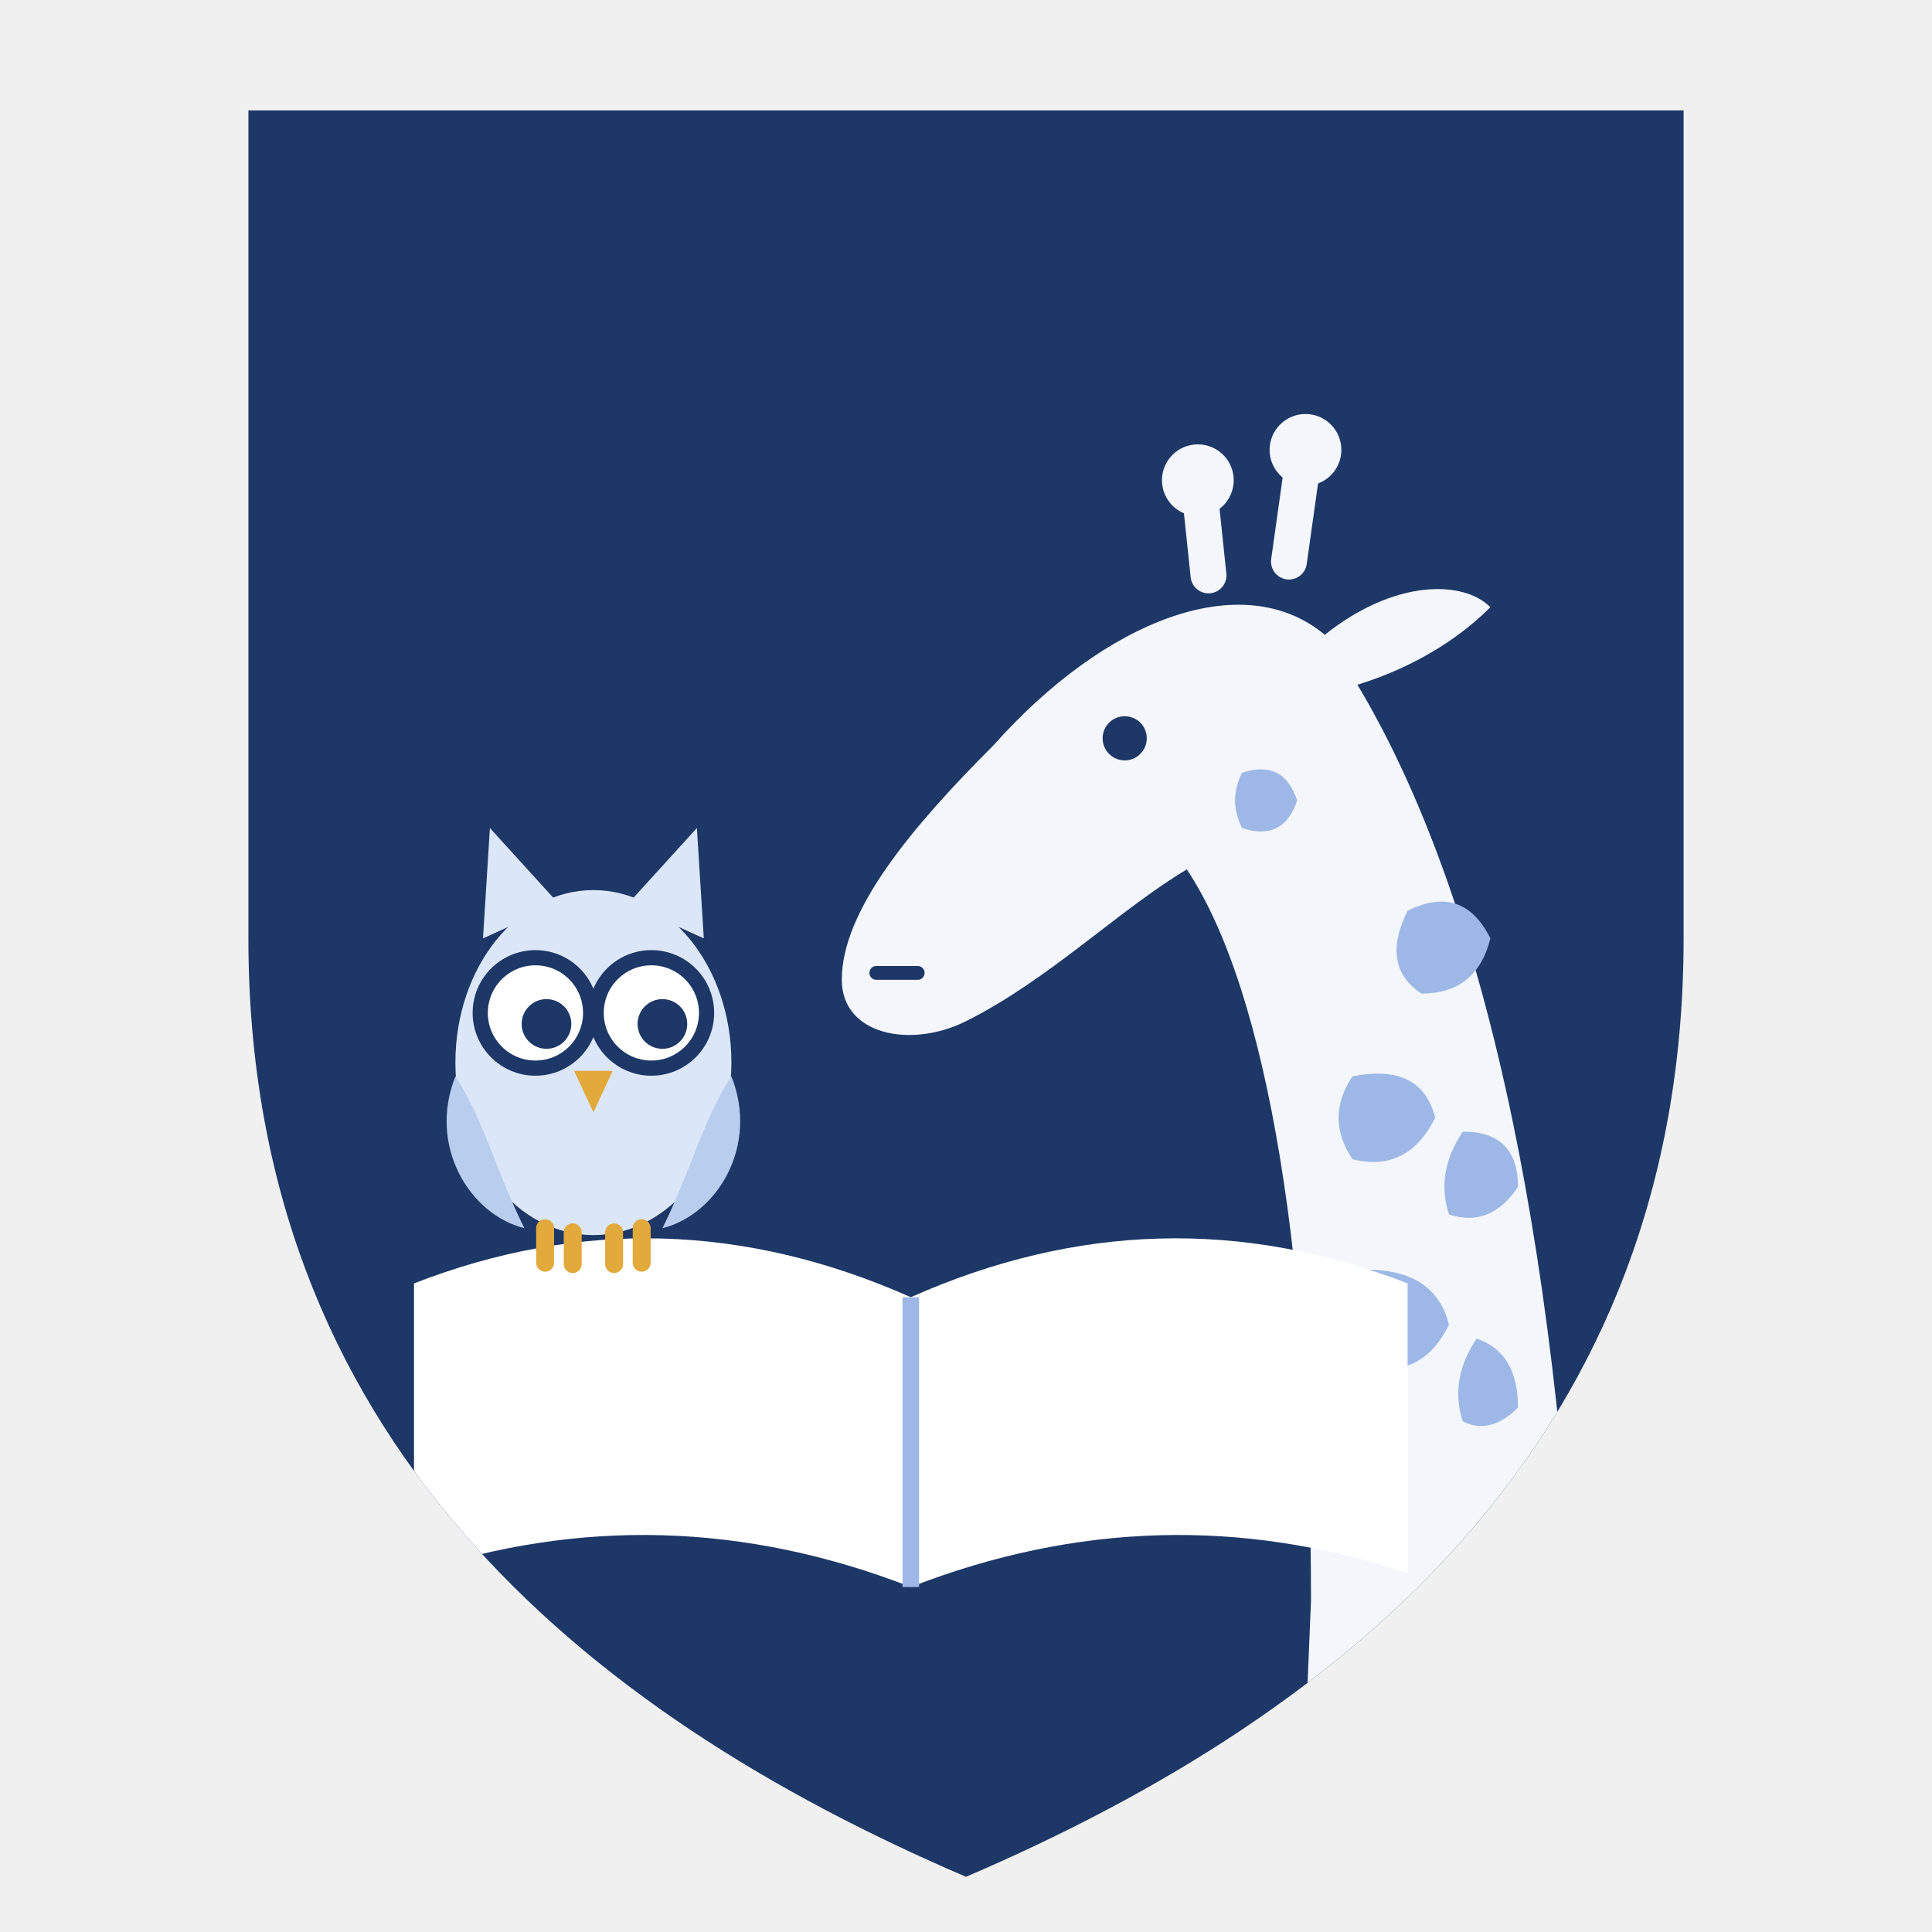
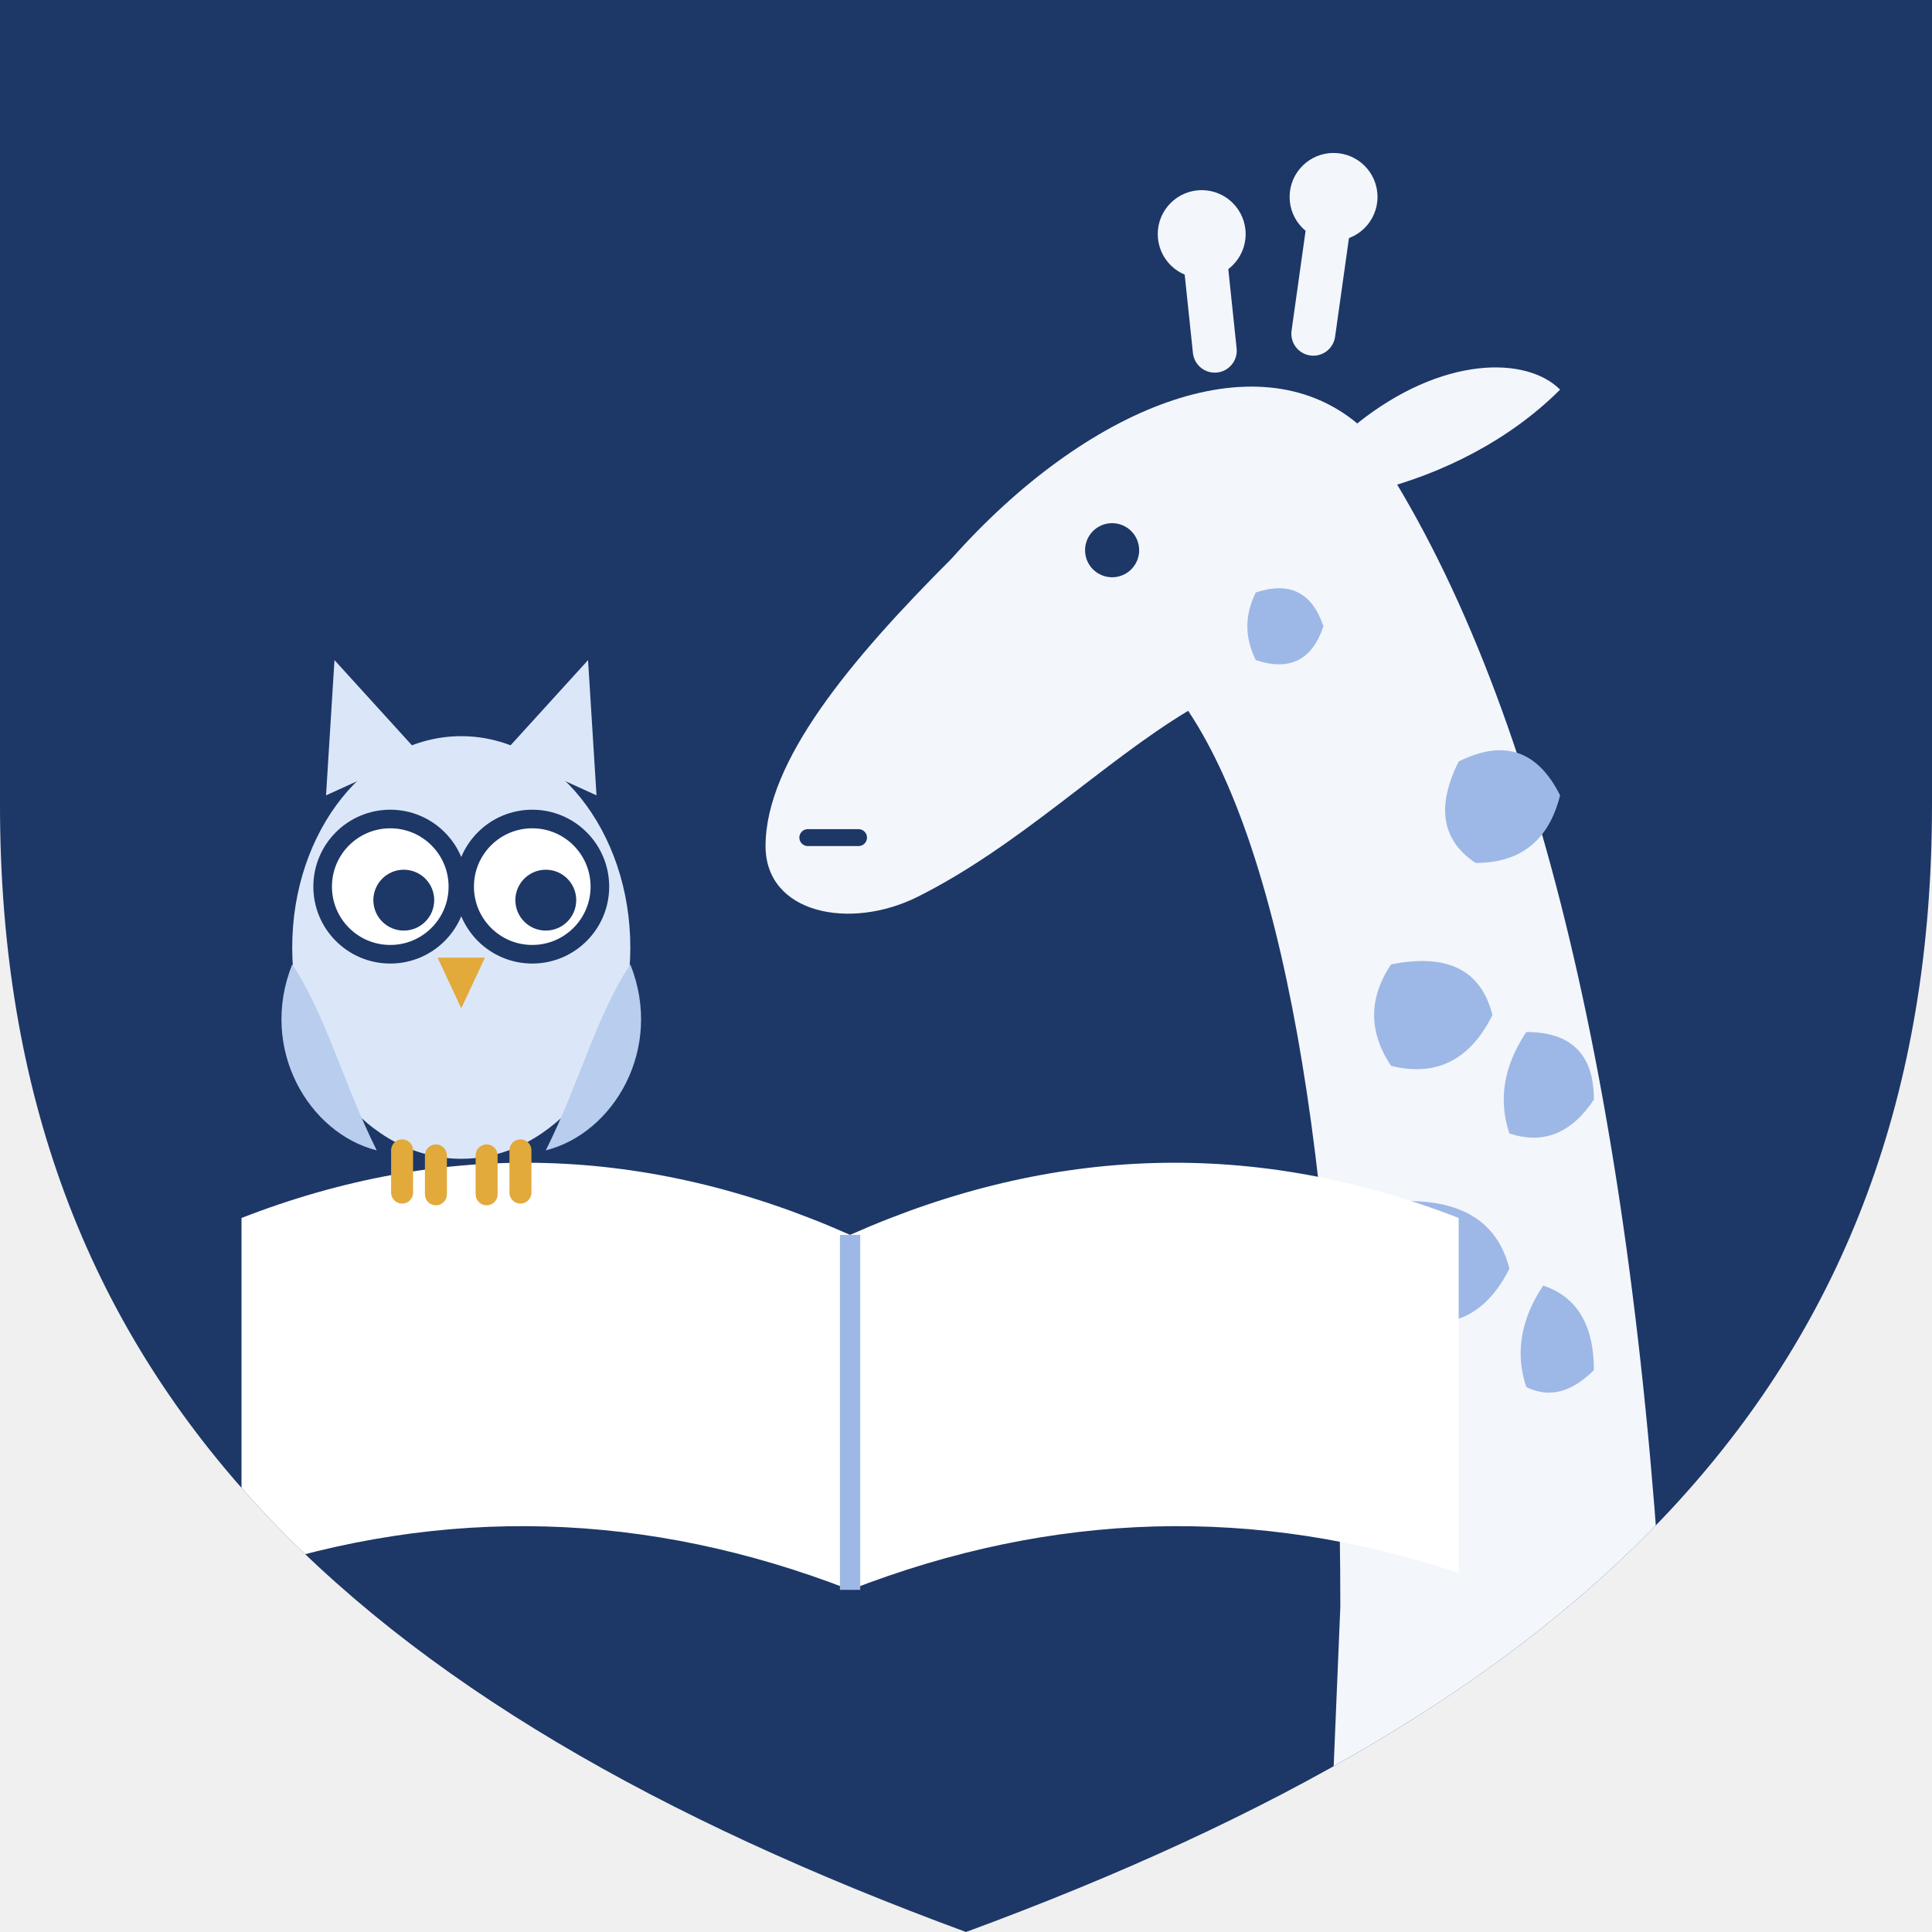
- <svg xmlns="http://www.w3.org/2000/svg" viewBox="-10 0 140 140">
+ <svg xmlns="http://www.w3.org/2000/svg" viewBox="0 0 120 120">
  <defs>
-     <clipPath id="shield">
-       <path d="M8 8 H112 V68 C112 104 88 124 60 136 C32 124 8 104 8 68 Z" />
+     <clipPath id="sq">
+       <path d="M0 0 H120 V50 C120 86 98 106 60 120 C22 106 0 86 0 50 Z" />
    </clipPath>
  </defs>
-   <path d="M8 8 H112 V68 C112 104 88 124 60 136 C32 124 8 104 8 68 Z" fill="#1d3767" />
-   <g clip-path="url(#shield)">
-     <g>
-       <rect x="82.2" y="33" width="2.6" height="9" rx="1.3" fill="#f3f6fb" transform="rotate(8 83.5 40)" />
-       <circle cx="84.6" cy="32.6" r="2.6" fill="#f3f6fb" />
-       <rect x="76.2" y="35" width="2.6" height="8" rx="1.3" fill="#f3f6fb" transform="rotate(-6 77.5 41)" />
-       <circle cx="76.8" cy="34.8" r="2.6" fill="#f3f6fb" />
-       <path d="M86 46 C91 42 96 42 98 44 C95 47 91 49 87 50 Z" fill="#f3f6fb" />
-       <path d="M106 140 L104 116 C102 84 96 60 86 46 C80 41 70 45 62 54 C56 60 51 66 51 71 C51 75 56 76 60 74 C66 71 71 66 76 63 C82 72 85 92 85 116 L84 140 Z" fill="#f3f6fb" />
-       <circle cx="71.5" cy="53.5" r="1.6" fill="#1d3767" />
-       <path d="M53.5 70.5 h3" stroke="#1d3767" stroke-width="1" stroke-linecap="round" />
-       <g fill="#9db8e6">
-         <path d="M92 66 q4 -2 6 2 q-1 4 -5 4 q-3 -2 -1 -6 Z" />
-         <path d="M88 78 q5 -1 6 3 q-2 4 -6 3 q-2 -3 0 -6 Z" />
-         <path d="M96 82 q4 0 4 4 q-2 3 -5 2 q-1 -3 1 -6 Z" />
-         <path d="M89 92 q5 0 6 4 q-2 4 -6 3 q-2 -3 0 -7 Z" />
-         <path d="M97 97 q3 1 3 5 q-2 2 -4 1 q-1 -3 1 -6 Z" />
-         <path d="M80 56 q3 -1 4 2 q-1 3 -4 2 q-1 -2 0 -4 Z" />
+   <path d="M0 0 H120 V50 C120 86 98 106 60 120 C22 106 0 86 0 50 Z" fill="#1d3767" />
+   <g clip-path="url(#sq)">
+     <g transform="translate(-6 -22) scale(1.05)">
+       <g>
+         <g>
+           <rect x="82.2" y="33" width="2.6" height="9" rx="1.3" fill="#f3f6fb" transform="rotate(8 83.5 40)" />
+           <circle cx="84.6" cy="32.6" r="2.6" fill="#f3f6fb" />
+           <rect x="76.2" y="35" width="2.6" height="8" rx="1.3" fill="#f3f6fb" transform="rotate(-6 77.5 41)" />
+           <circle cx="76.8" cy="34.8" r="2.6" fill="#f3f6fb" />
+           <path d="M86 46 C91 42 96 42 98 44 C95 47 91 49 87 50 Z" fill="#f3f6fb" />
+           <path d="M106 140 L104 116 C102 84 96 60 86 46 C80 41 70 45 62 54 C56 60 51 66 51 71 C51 75 56 76 60 74 C66 71 71 66 76 63 C82 72 85 92 85 116 L84 140 Z" fill="#f3f6fb" />
+           <circle cx="71.5" cy="53.5" r="1.6" fill="#1d3767" />
+           <path d="M53.5 70.5 h3" stroke="#1d3767" stroke-width="1" stroke-linecap="round" />
+           <g fill="#9db8e6">
+             <path d="M92 66 q4 -2 6 2 q-1 4 -5 4 q-3 -2 -1 -6 Z" />
+             <path d="M88 78 q5 -1 6 3 q-2 4 -6 3 q-2 -3 0 -6 Z" />
+             <path d="M96 82 q4 0 4 4 q-2 3 -5 2 q-1 -3 1 -6 Z" />
+             <path d="M89 92 q5 0 6 4 q-2 4 -6 3 q-2 -3 0 -7 Z" />
+             <path d="M97 97 q3 1 3 5 q-2 2 -4 1 q-1 -3 1 -6 Z" />
+             <path d="M80 56 q3 -1 4 2 q-1 3 -4 2 q-1 -2 0 -4 Z" />
+           </g>
+         </g>
+         <g>
+           <path d="M20 93 Q38 86 56 94 L56 115 Q38 108 20 114 Z" fill="#ffffff" />
+           <path d="M92 93 Q74 86 56 94 L56 115 Q74 108 92 114 Z" fill="#ffffff" />
+           <path d="M56 94 V115" stroke="#9db8e6" stroke-width="1.2" />
+         </g>
+         <g transform="translate(33 77)">
+           <path d="M-8 -9 L-7.5 -17 L-2.5 -11.5 Z M8 -9 L7.5 -17 L2.5 -11.5 Z" fill="#dbe7f8" />
+           <ellipse cx="0" cy="0" rx="10" ry="12.5" fill="#dbe7f8" />
+           <path d="M-10 1 C-12 6 -9 11 -5 12 C-7 8 -8 4 -10 1 Z M10 1 C12 6 9 11 5 12 C7 8 8 4 10 1 Z" fill="#b9cdee" />
+           <circle cx="-4.2" cy="-3.6" r="4" fill="#ffffff" stroke="#1d3767" stroke-width="1.1" />
+           <circle cx="4.2" cy="-3.6" r="4" fill="#ffffff" stroke="#1d3767" stroke-width="1.1" />
+           <circle cx="-3.4" cy="-2.8" r="1.8" fill="#1d3767" />
+           <circle cx="5" cy="-2.8" r="1.8" fill="#1d3767" />
+           <path d="M-1.4 0.6 L1.4 0.6 L0 3.6 Z" fill="#e2a93b" />
+           <path d="M-3.5 12 v2.5 M-1.5 12.3 v2.3 M1.5 12.3 v2.3 M3.5 12 v2.5" stroke="#e2a93b" stroke-width="1.3" stroke-linecap="round" />
+         </g>
      </g>
-     </g>
-     <g>
-       <path d="M20 93 Q38 86 56 94 L56 115 Q38 108 20 114 Z" fill="#ffffff" />
-       <path d="M92 93 Q74 86 56 94 L56 115 Q74 108 92 114 Z" fill="#ffffff" />
-       <path d="M56 94 V115" stroke="#9db8e6" stroke-width="1.2" />
-     </g>
-     <g transform="translate(33 77)">
-       <path d="M-8 -9 L-7.5 -17 L-2.5 -11.5 Z M8 -9 L7.5 -17 L2.5 -11.5 Z" fill="#dbe7f8" />
-       <ellipse cx="0" cy="0" rx="10" ry="12.5" fill="#dbe7f8" />
-       <path d="M-10 1 C-12 6 -9 11 -5 12 C-7 8 -8 4 -10 1 Z M10 1 C12 6 9 11 5 12 C7 8 8 4 10 1 Z" fill="#b9cdee" />
-       <circle cx="-4.2" cy="-3.6" r="4" fill="#ffffff" stroke="#1d3767" stroke-width="1.1" />
-       <circle cx="4.2" cy="-3.6" r="4" fill="#ffffff" stroke="#1d3767" stroke-width="1.1" />
-       <circle cx="-3.4" cy="-2.8" r="1.8" fill="#1d3767" />
-       <circle cx="5" cy="-2.8" r="1.8" fill="#1d3767" />
-       <path d="M-1.4 0.6 L1.4 0.6 L0 3.6 Z" fill="#e2a93b" />
-       <path d="M-3.5 12 v2.5 M-1.5 12.3 v2.3 M1.5 12.3 v2.3 M3.5 12 v2.5" stroke="#e2a93b" stroke-width="1.3" stroke-linecap="round" />
    </g>
  </g>
</svg>
